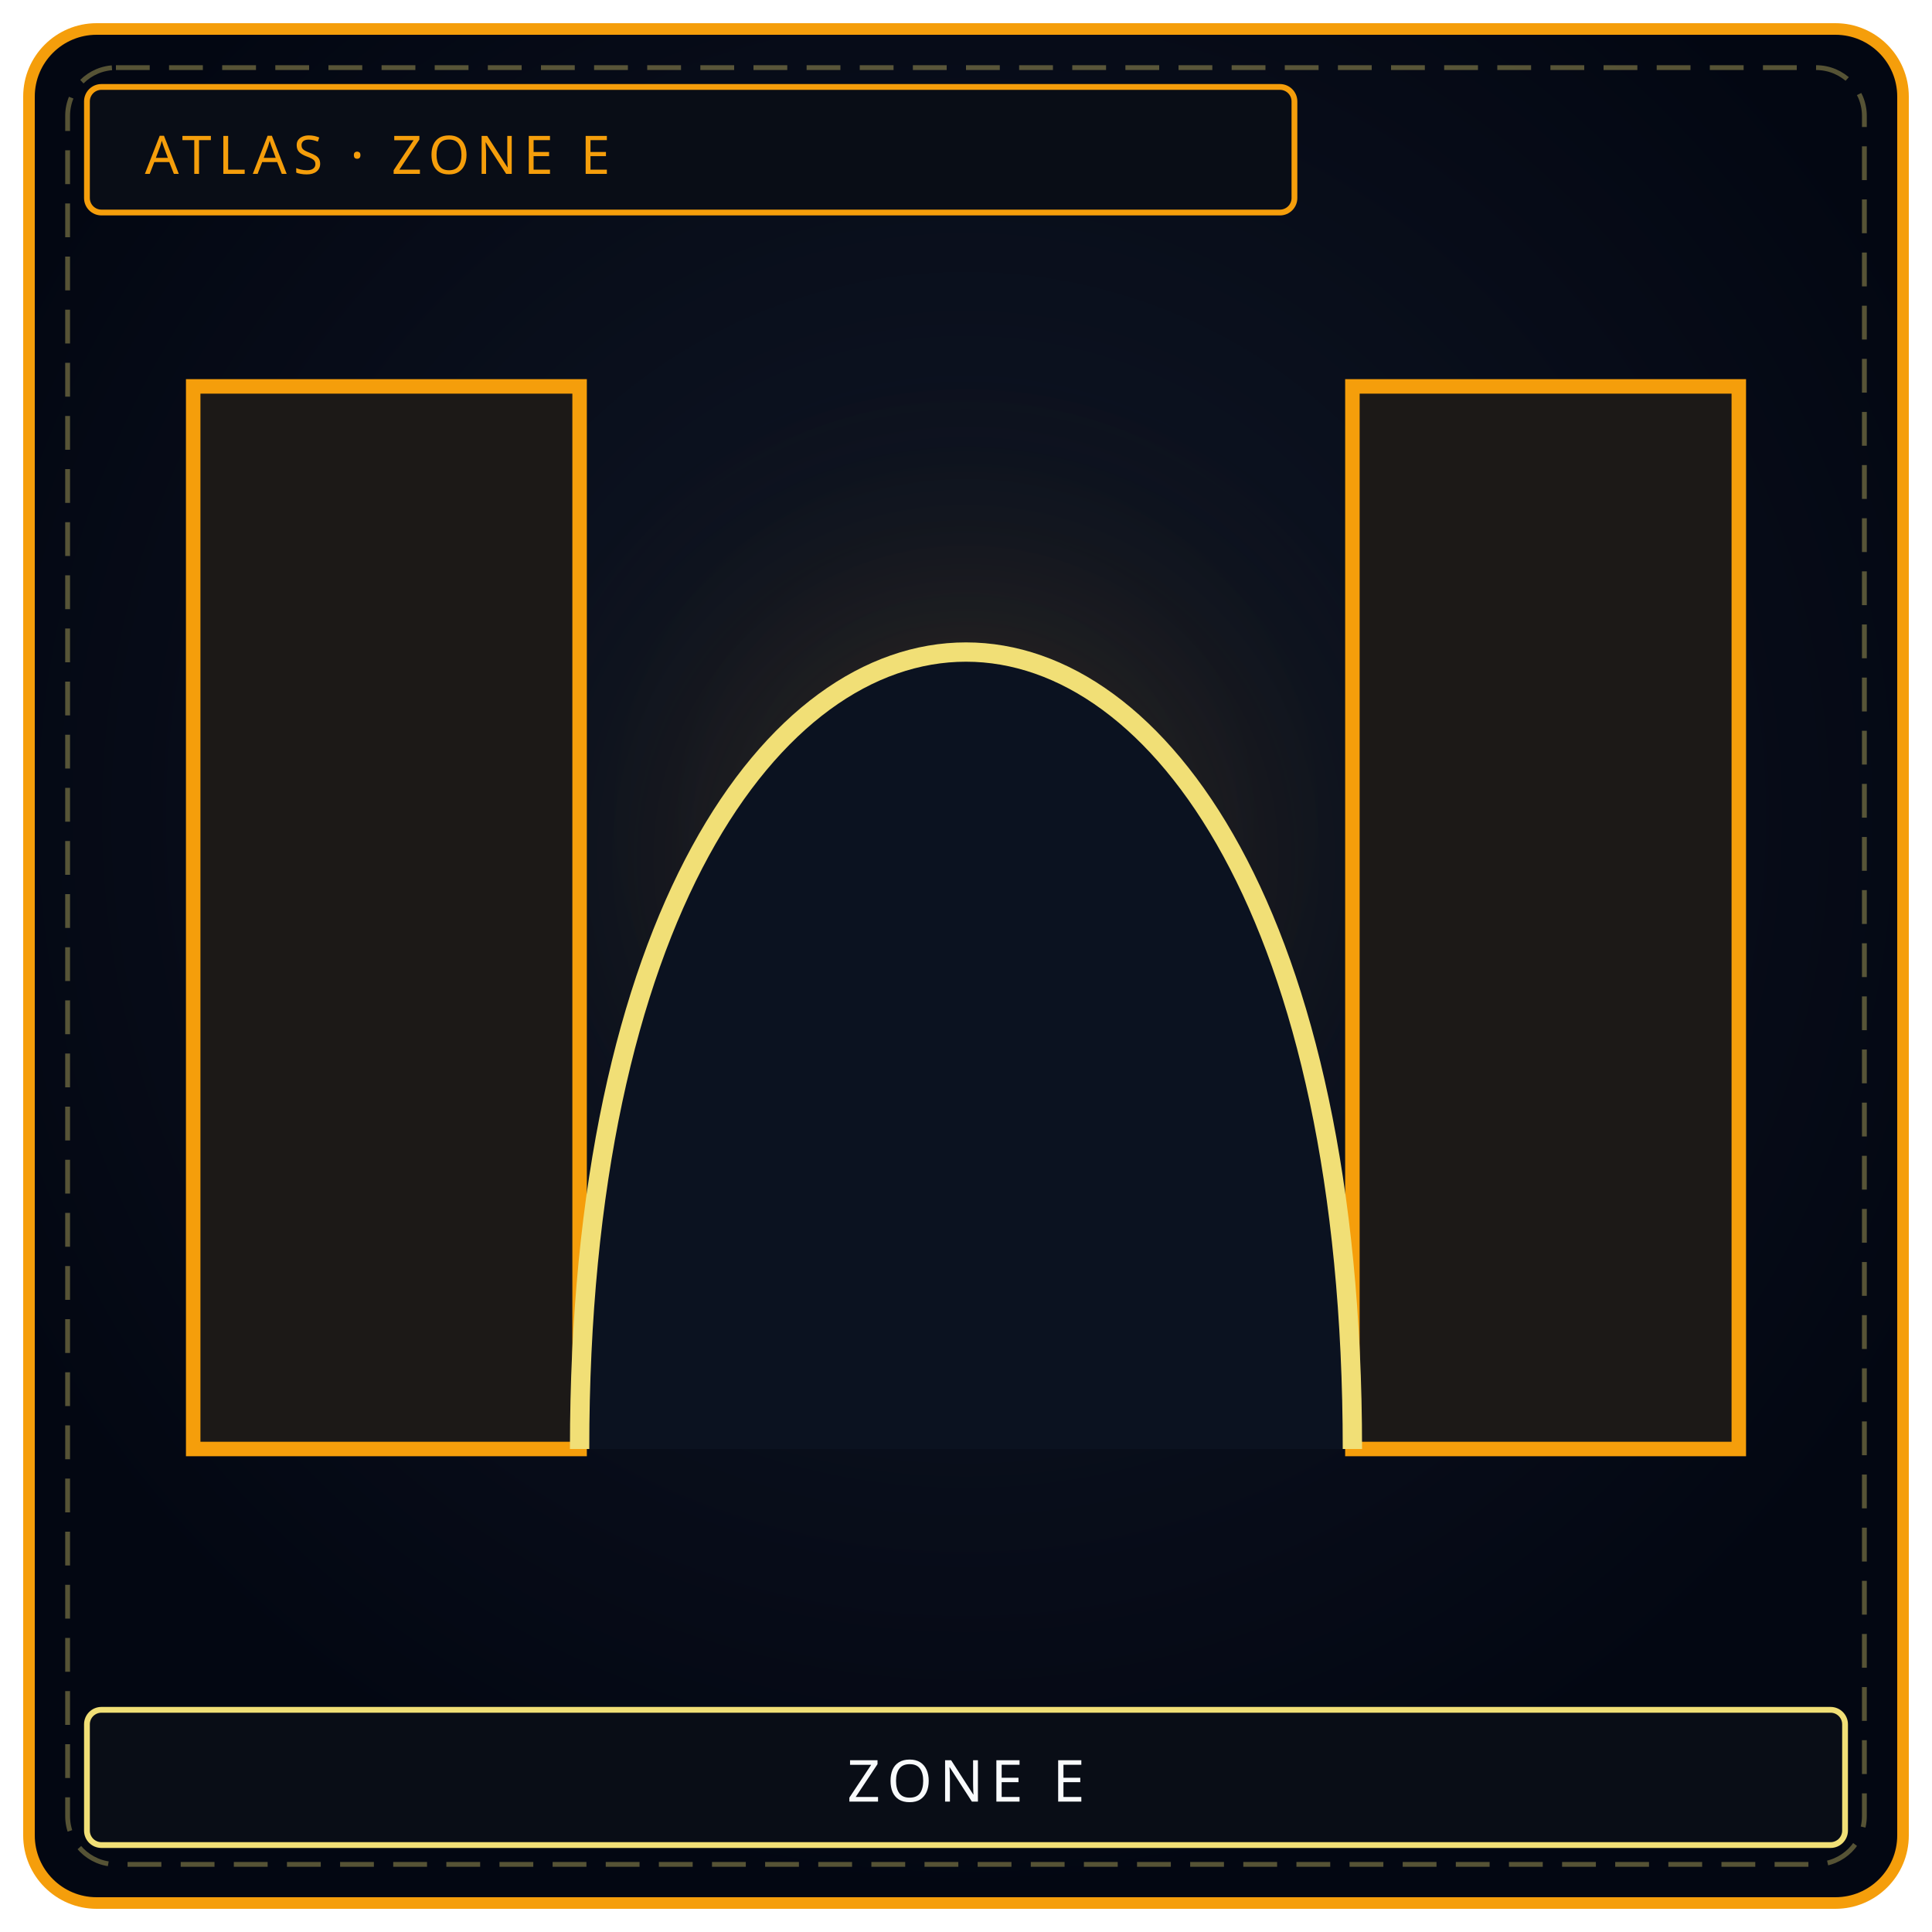
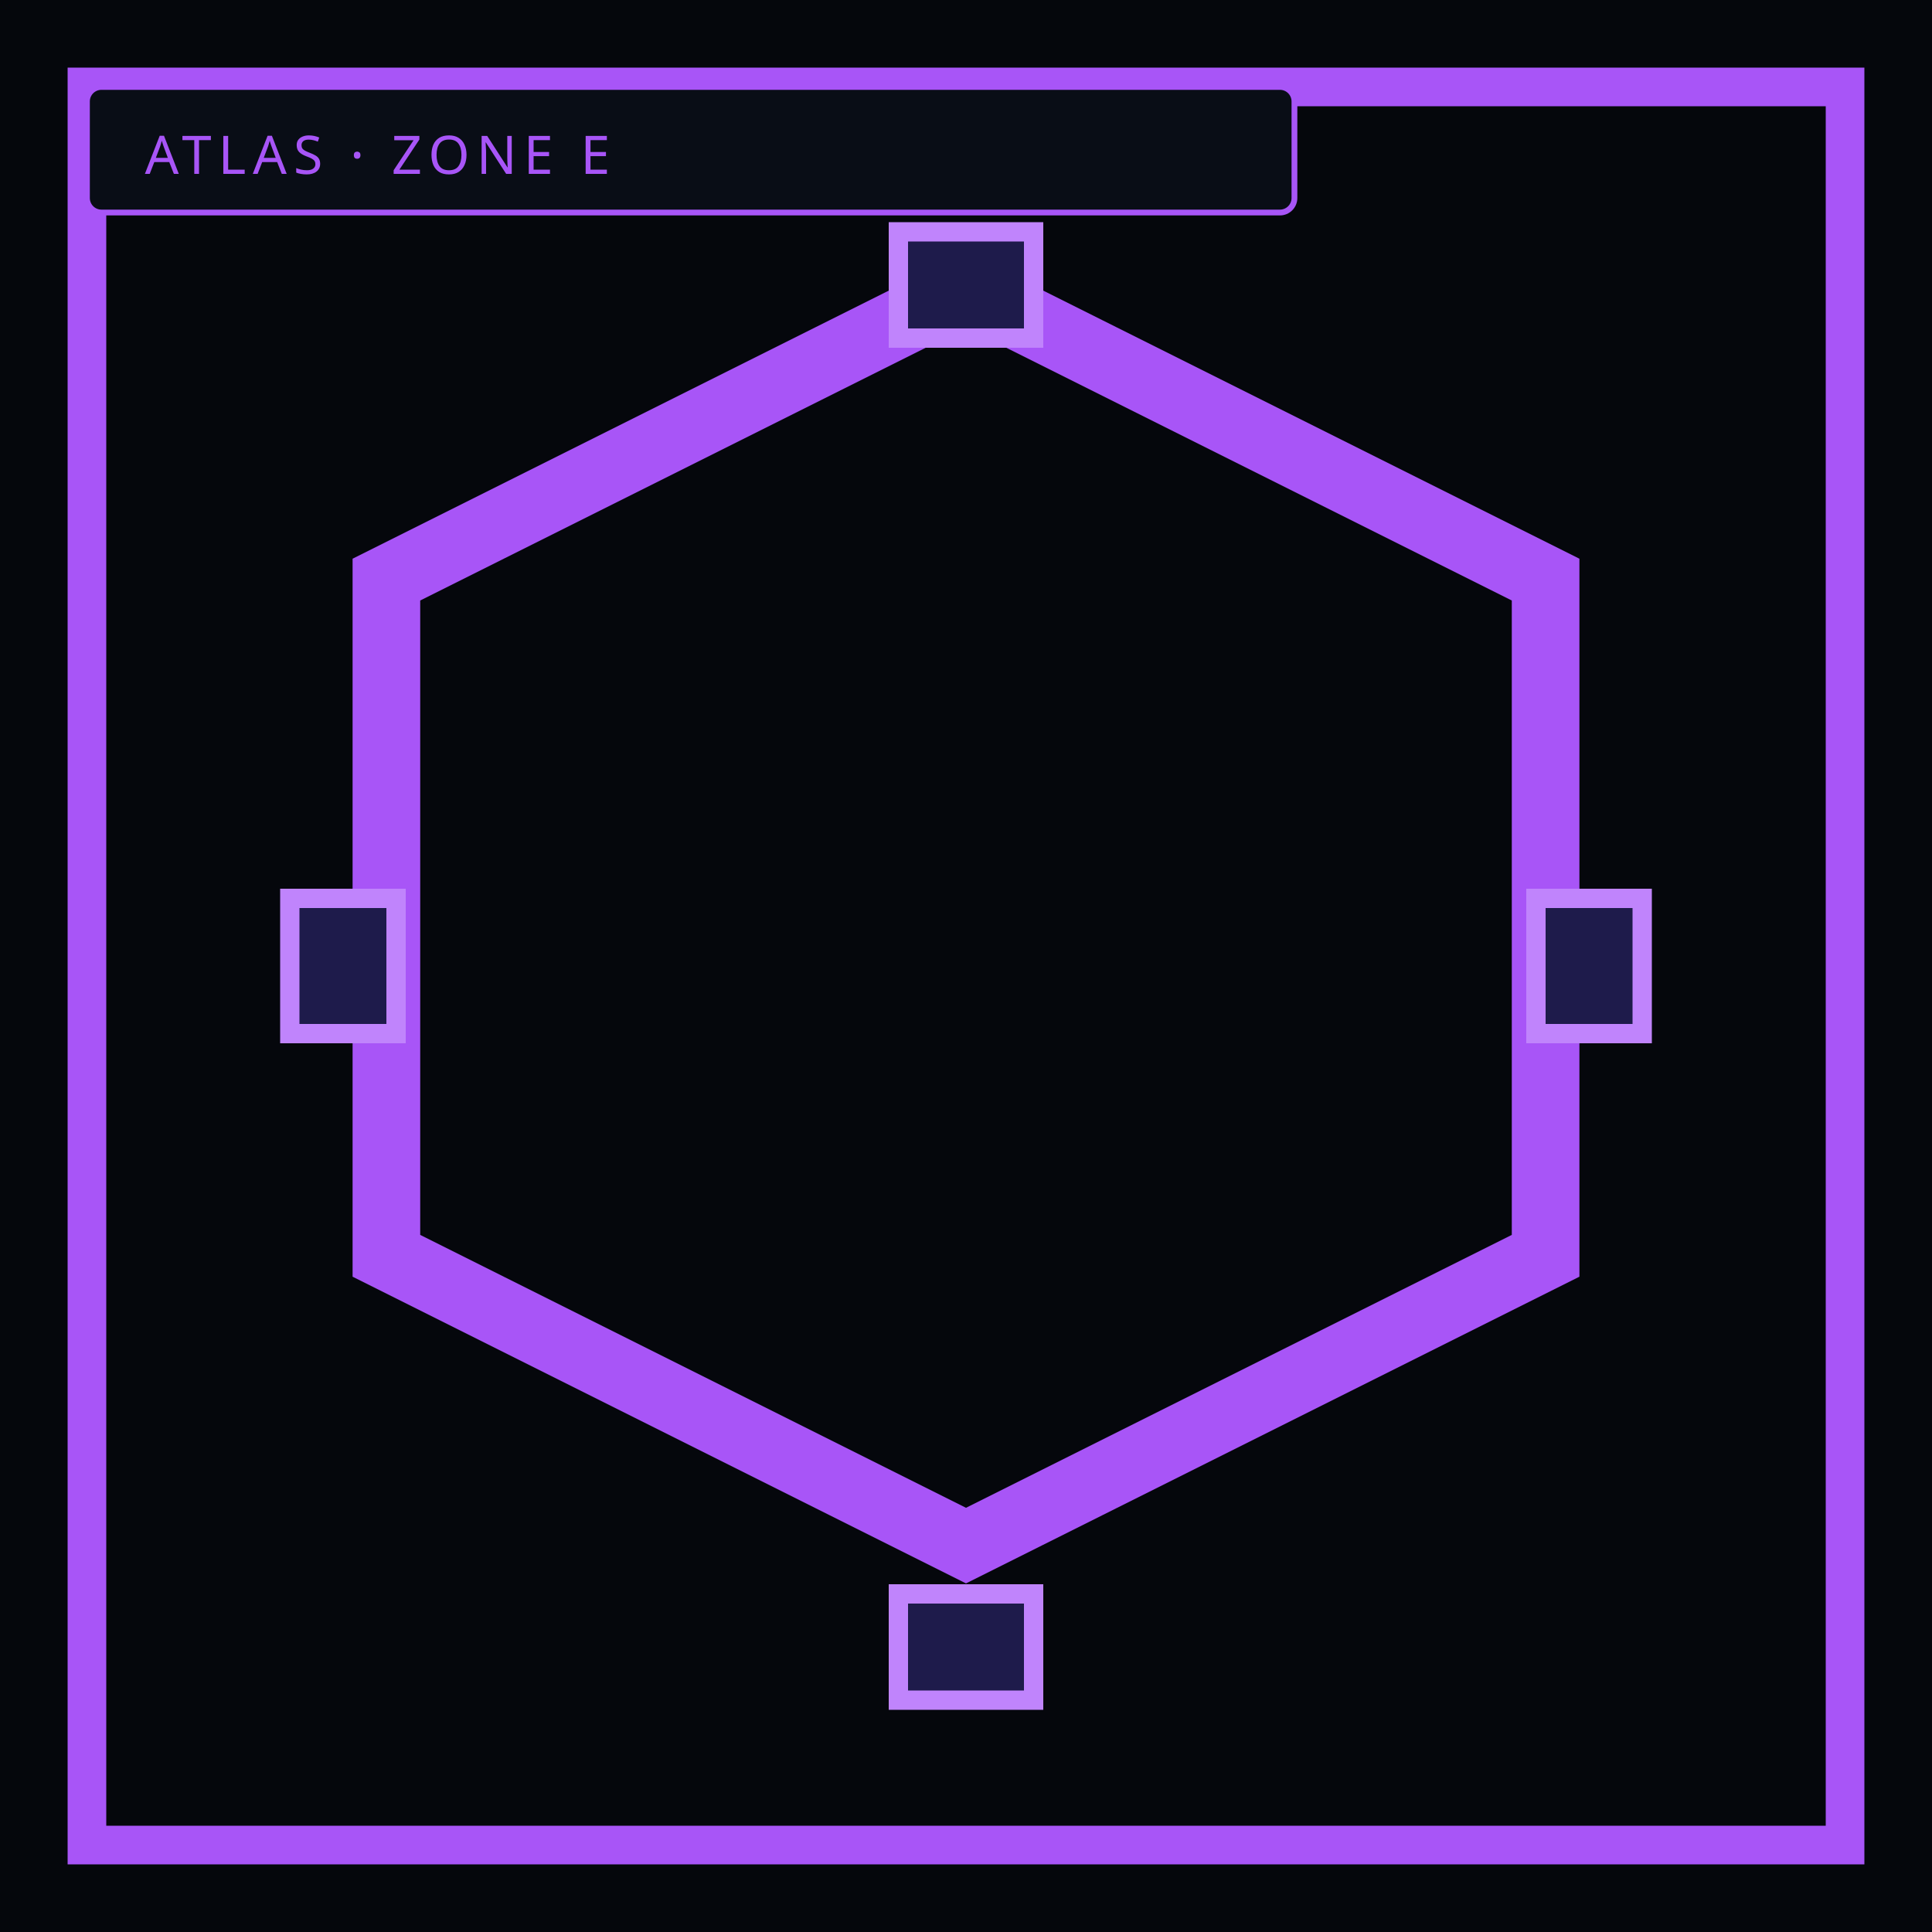
- <svg xmlns="http://www.w3.org/2000/svg" viewBox="0 0 400 400" width="100%" height="100%" role="img" aria-label="ZONE E">
-   <defs>
-     <radialGradient id="ibgzoneei" cx="50%" cy="42%" r="58%">
-       <stop offset="0%" stop-color="#111827" />
-       <stop offset="100%" stop-color="#030712" />
-     </radialGradient>
-     <radialGradient id="iglzoneei" cx="50%" cy="46%" r="42%">
-       <stop offset="0%" stop-color="#f59e0b" stop-opacity=".22" />
-       <stop offset="100%" stop-color="#000" stop-opacity="0" />
-     </radialGradient>
-   </defs>
-   <rect x="6" y="6" width="388" height="388" rx="14" fill="url(#ibgzoneei)" stroke="#f59e0b" stroke-width="2.4" />
-   <rect x="14" y="14" width="372" height="372" rx="10" fill="none" stroke="#f1df76" stroke-width="1" stroke-dasharray="7 4" opacity=".35" />
-   <circle cx="200" cy="188" r="128" fill="url(#iglzoneei)" />
-   <rect x="40" y="80" width="80" height="220" fill="#1c1917" stroke="#f59e0b" stroke-width="3" />
-   <rect x="280" y="80" width="80" height="220" fill="#1c1917" stroke="#f59e0b" stroke-width="3" />
-   <path d="M120 300 C120 80 280 80 280 300" fill="#0b1220" stroke="#f1df76" stroke-width="4" />
-   <rect x="18" y="18" width="250" height="26" rx="3" fill="#090d16" stroke="#f59e0b" stroke-width="1.2" />
-   <text x="30" y="36" fill="#f59e0b" font-family="Impact, Arial Black, sans-serif" font-size="11" letter-spacing="1.4">ATLAS  ·  ZONE E</text>
-   <rect x="18" y="354" width="364" height="28" rx="3" fill="#090d16" stroke="#f1df76" stroke-width="1.2" />
-   <text x="200" y="373" text-anchor="middle" fill="#f8fafc" font-family="Impact, Arial Black, sans-serif" font-size="12" letter-spacing="1.5">ZONE E</text>
+ <svg xmlns="http://www.w3.org/2000/svg" viewBox="0 0 400 400" width="400" height="400" role="img" aria-label="Zone E — hex bulwark and four gates">
+   <rect width="400" height="400" fill="#05070c" />
+   <rect x="18" y="18" width="364" height="364" fill="none" stroke="#a855f7" stroke-width="8" />
+   <polygon points="200,60 320,120 320,260 200,320 80,260 80,120" fill="none" stroke="#a855f7" stroke-width="14" />
+   <g fill="#1e1b4b" stroke="#c084fc" stroke-width="4">
+     <rect x="186" y="48" width="28" height="22" />
+     <rect x="318" y="186" width="22" height="28" />
+     <rect x="186" y="330" width="28" height="22" />
+     <rect x="60" y="186" width="22" height="28" />
+   </g>
+   <rect x="18" y="18" width="250" height="26" rx="3" fill="#090d16" stroke="#a855f7" stroke-width="1.2" />
+   <text x="30" y="36" fill="#a855f7" font-family="Impact, Arial Black, sans-serif" font-size="11" letter-spacing="1.4">ATLAS  ·  ZONE E</text>
</svg>
